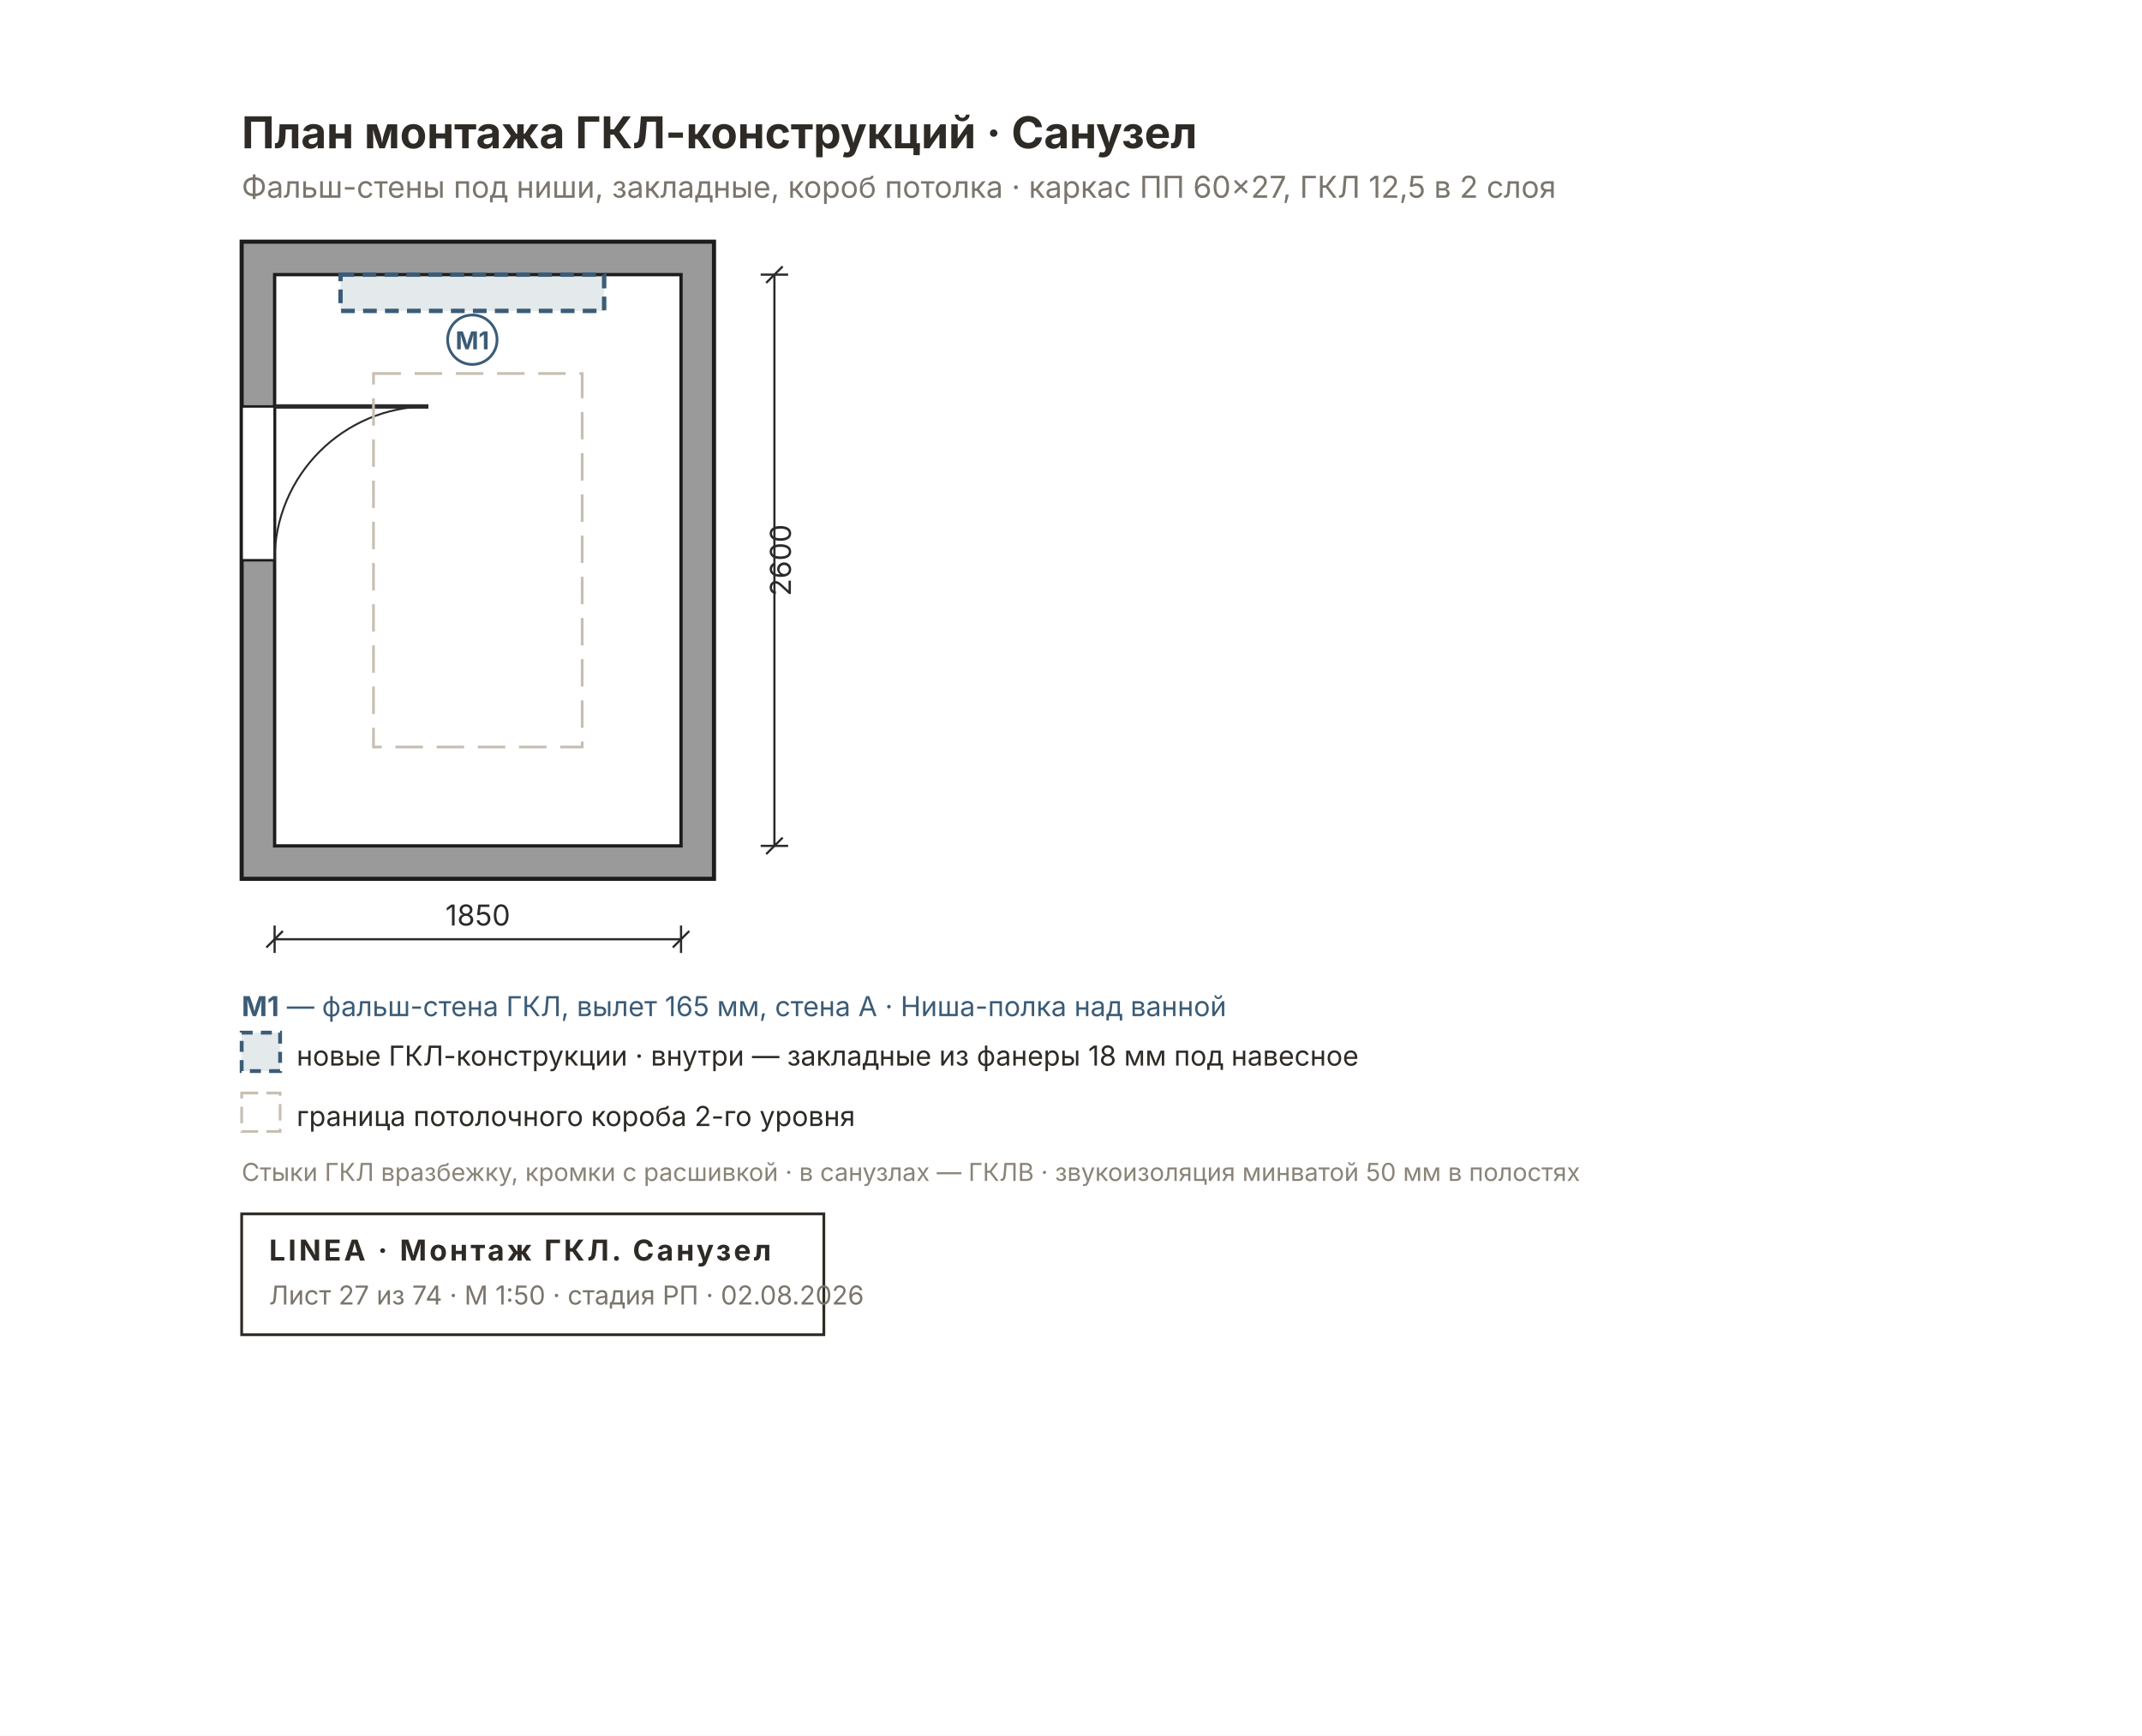
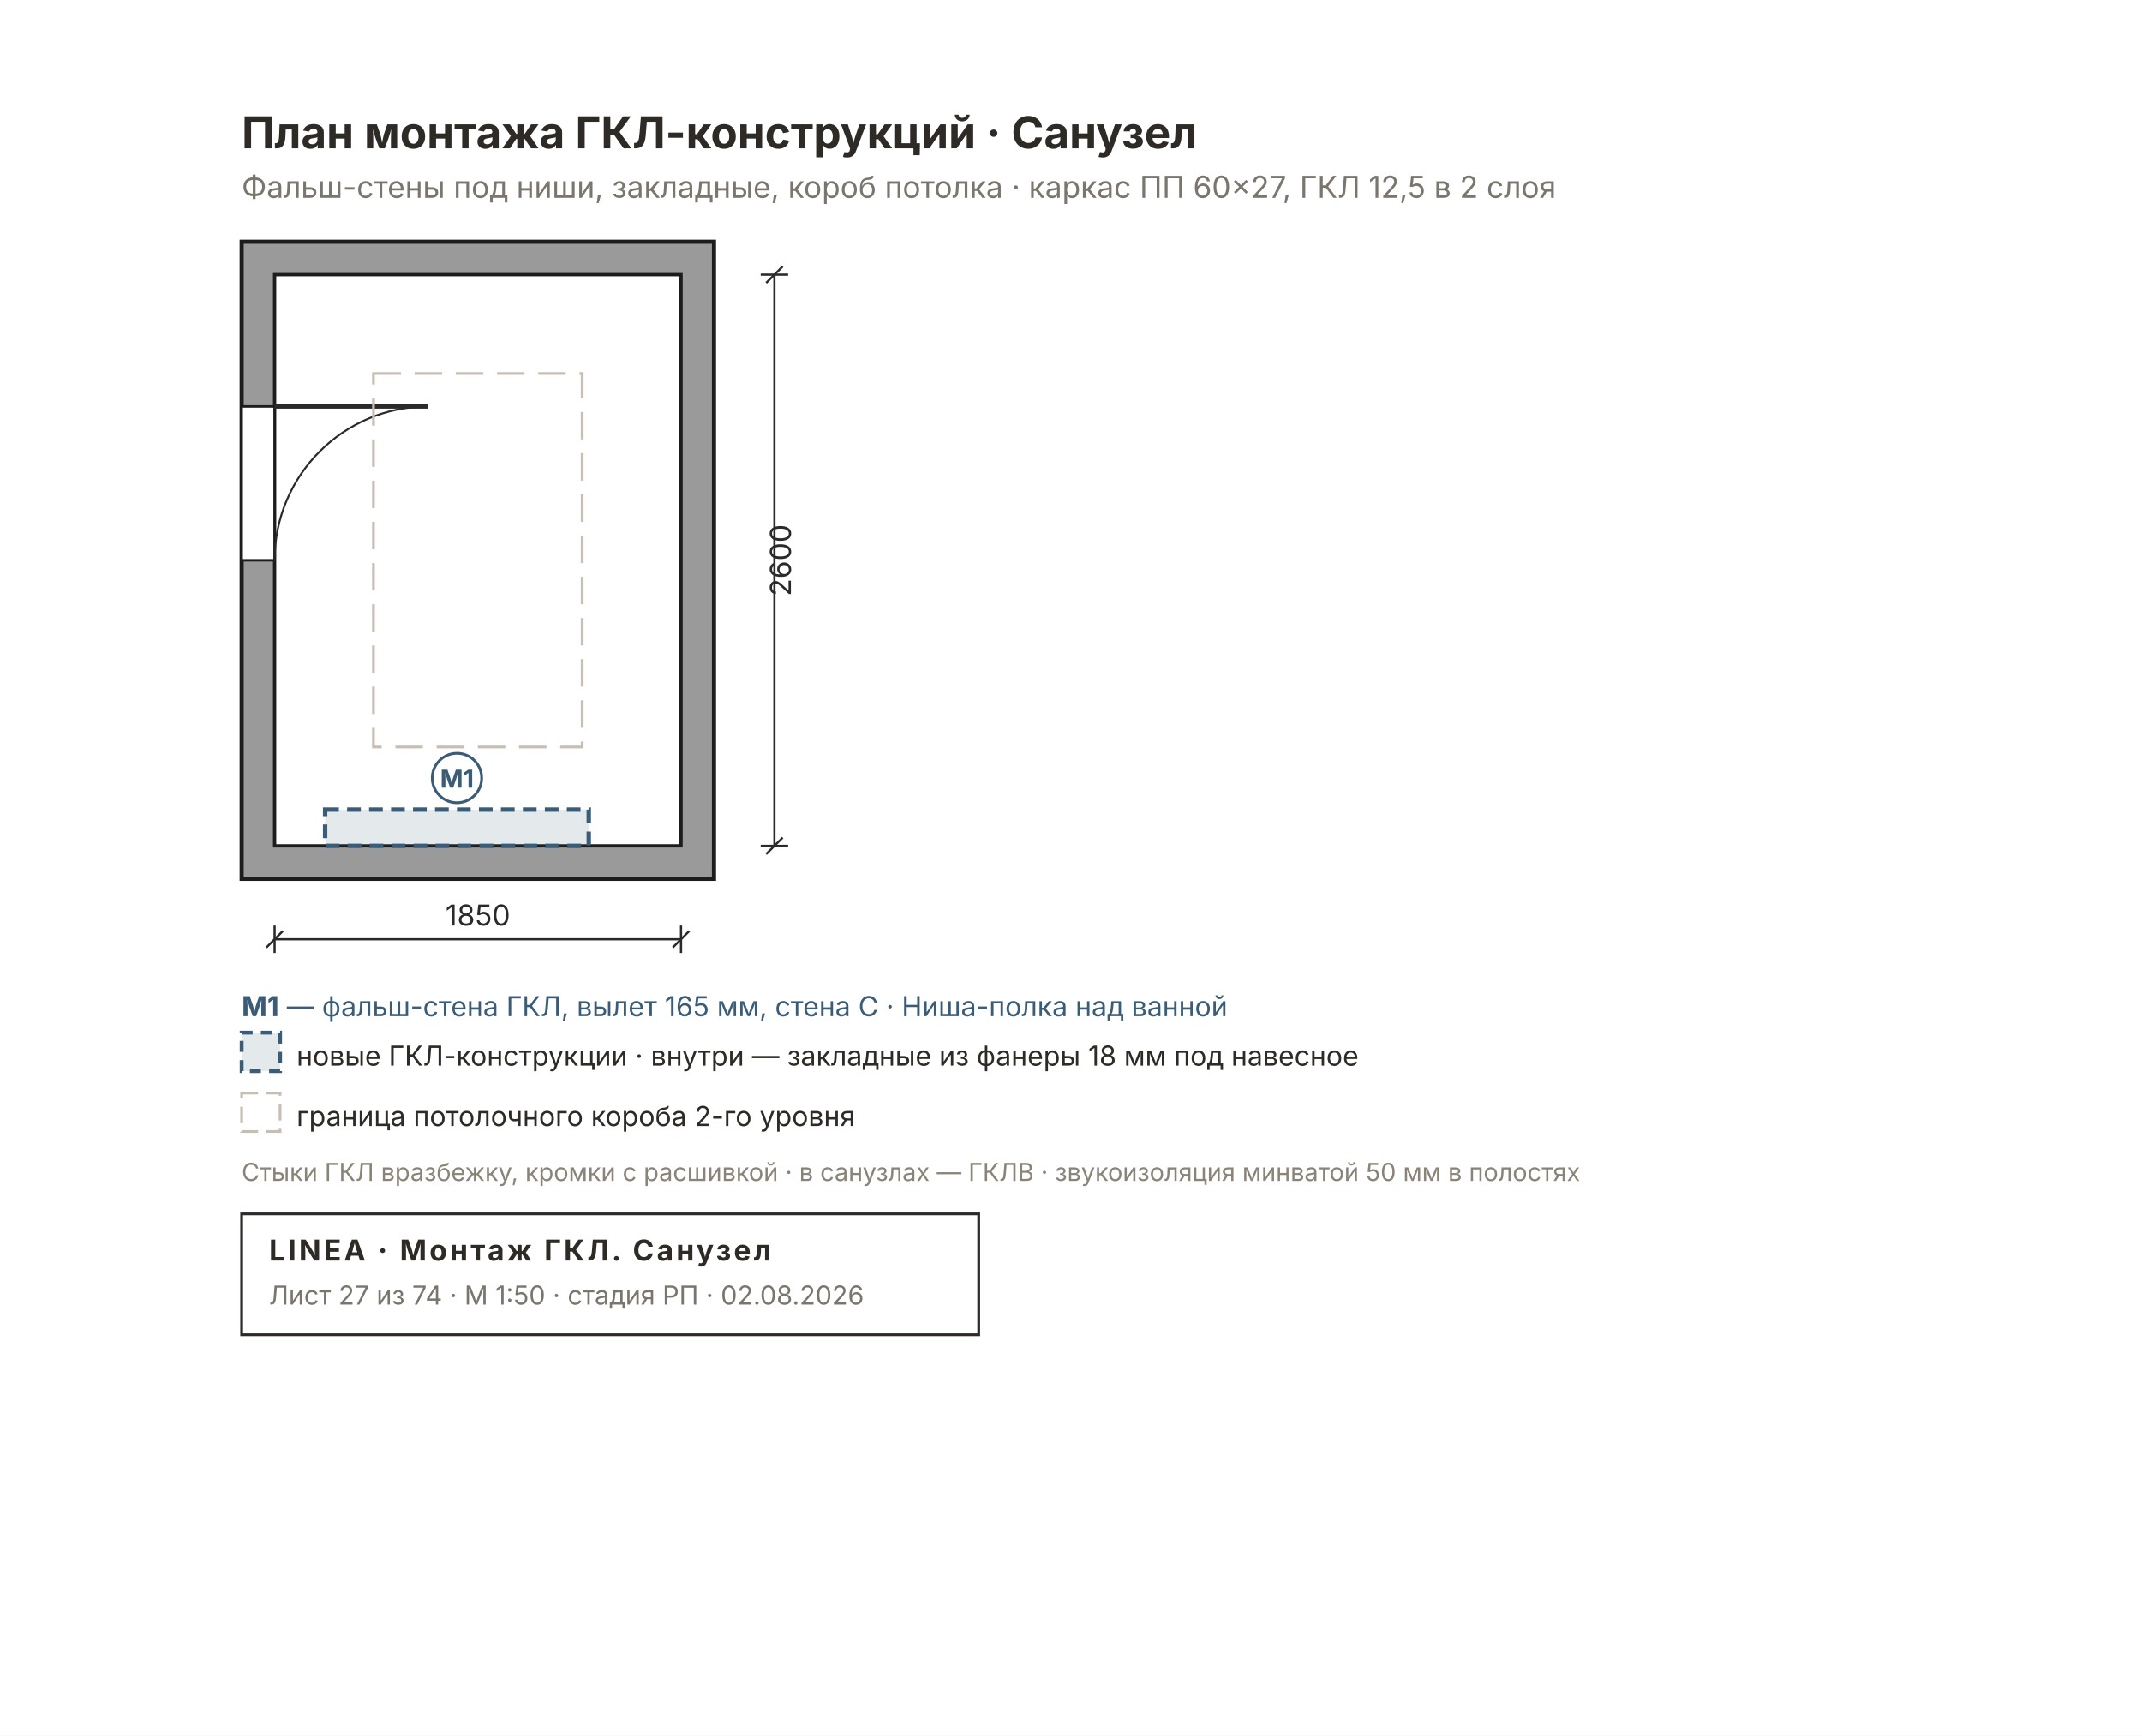
<svg xmlns="http://www.w3.org/2000/svg" width="780" height="632" viewBox="0 0 780 632" font-family="Inter, &quot;Helvetica Neue&quot;, Arial, sans-serif">
  <rect width="780" height="632" fill="#FFFFFF" />
  <defs>
    <pattern id="rh27" width="7" height="7" patternUnits="userSpaceOnUse" patternTransform="rotate(45)">
      <rect width="7" height="7" fill="#9A9A9A" />
      <line x1="0" y1="0" x2="0" y2="7" stroke="#6E6E6E" stroke-width="2" />
    </pattern>
  </defs>
  <rect x="88" y="88" width="172" height="232" fill="#9A9A9A" stroke="#1C1C1C" stroke-width="1.5" />
  <rect x="100" y="100" width="148" height="208" fill="#FFFFFF" stroke="#1C1C1C" stroke-width="1.2" />
  <rect x="88" y="148" width="12" height="56" fill="#FFFFFF" stroke="#1C1C1C" stroke-width="0.9" />
  <line x1="100" y1="148" x2="156" y2="148" stroke="#2A2A2A" stroke-width="1.6" />
  <path d="M 100 204 A 56 56 0 0 1 156 148" fill="none" stroke="#2A2A2A" stroke-width="0.7" />
  <rect x="136" y="136" width="76" height="136" fill="none" stroke="#C7BFB3" stroke-width="1" stroke-dasharray="10 5" />
-   <rect x="124" y="100" width="96" height="13.2" fill="#3B5C7722" stroke="#3B5C77" stroke-width="1.6" stroke-dasharray="5 3" />
-   <circle cx="172" cy="123.7" r="9" fill="#FFFFFFE6" stroke="#3B5C77" stroke-width="1" />
-   <text x="172" y="127.2" font-size="9" font-weight="700" fill="#3B5C77" text-anchor="middle">М1</text>
+   <rect x="118.4" y="294.8" width="96" height="13.2" fill="#3B5C7722" stroke="#3B5C77" stroke-width="1.6" stroke-dasharray="5 3" />
+   <circle cx="166.4" cy="283.3" r="9" fill="#FFFFFFE6" stroke="#3B5C77" stroke-width="1" />
+   <text x="166.4" y="286.8" font-size="9" font-weight="700" fill="#3B5C77" text-anchor="middle">М1</text>
  <text x="88" y="54" font-size="16" font-weight="700" fill="#2E2A26">План монтажа ГКЛ-конструкций · Санузел</text>
  <text x="88" y="72" font-size="11" fill="#7A756D">Фальш-стены под ниши, закладные, короб потолка · каркас ПП 60×27, ГКЛ 12,5 в 2 слоя</text>
  <g stroke="#2A2A2A" stroke-width="0.8" fill="none">
    <line x1="100" y1="342" x2="248" y2="342" />
    <line x1="100" y1="337" x2="100" y2="347" />
    <line x1="248" y1="337" x2="248" y2="347" />
    <line x1="97" y1="345" x2="103" y2="339" />
    <line x1="245" y1="345" x2="251" y2="339" />
  </g>
  <text x="174" y="337" font-size="10.5" fill="#2A2A2A" text-anchor="middle">1850</text>
  <g stroke="#2A2A2A" stroke-width="0.8" fill="none">
    <line x1="282" y1="100" x2="282" y2="308" />
    <line x1="277" y1="100" x2="287" y2="100" />
    <line x1="277" y1="308" x2="287" y2="308" />
    <line x1="279" y1="103" x2="285" y2="97" />
    <line x1="279" y1="311" x2="285" y2="305" />
  </g>
  <text x="288" y="204" font-size="10.5" fill="#2A2A2A" transform="rotate(-90 288 204)" text-anchor="middle">2600</text>
  <text x="88" y="370" font-size="10" fill="#3B5C77">
-     <tspan font-weight="700">М1</tspan> — фальш-стена ГКЛ, вылет 165 мм, стена A · Ниша-полка над ванной</text>
+     <tspan font-weight="700">М1</tspan> — фальш-стена ГКЛ, вылет 165 мм, стена C · Ниша-полка над ванной</text>
  <g font-size="10" fill="#2E2A26">
    <rect x="88" y="376" width="14" height="14" fill="#3B5C7722" stroke="#3B5C77" stroke-width="1.4" stroke-dasharray="4 3" />
    <text x="108" y="388">новые ГКЛ-конструкции · внутри — закладные из фанеры 18 мм под навесное</text>
    <rect x="88" y="398" width="14" height="14" fill="none" stroke="#C7BFB3" stroke-width="1" stroke-dasharray="6 3" />
    <text x="108" y="410">граница потолочного короба 2-го уровня</text>
  </g>
  <text x="88" y="430" font-size="9" fill="#8A8478">Стыки ГКЛ вразбежку, кромки с расшивкой · в санузлах — ГКЛВ · звукоизоляция минватой 50 мм в полостях</text>
  <g>
-     <rect x="88" y="442" width="212" height="44" fill="none" stroke="#2E2A26" stroke-width="1" />
+     <rect x="88" y="442" width="268.4" height="44" fill="none" stroke="#2E2A26" stroke-width="1" />
    <text x="98" y="459" font-size="10.5" font-weight="700" fill="#2E2A26" letter-spacing="1">LINEA · Монтаж ГКЛ. Санузел</text>
    <text x="98" y="475" font-size="9.5" fill="#7A756D">Лист 27 из 74 · М 1:50 · стадия РП · 02.08.2026</text>
  </g>
</svg>
